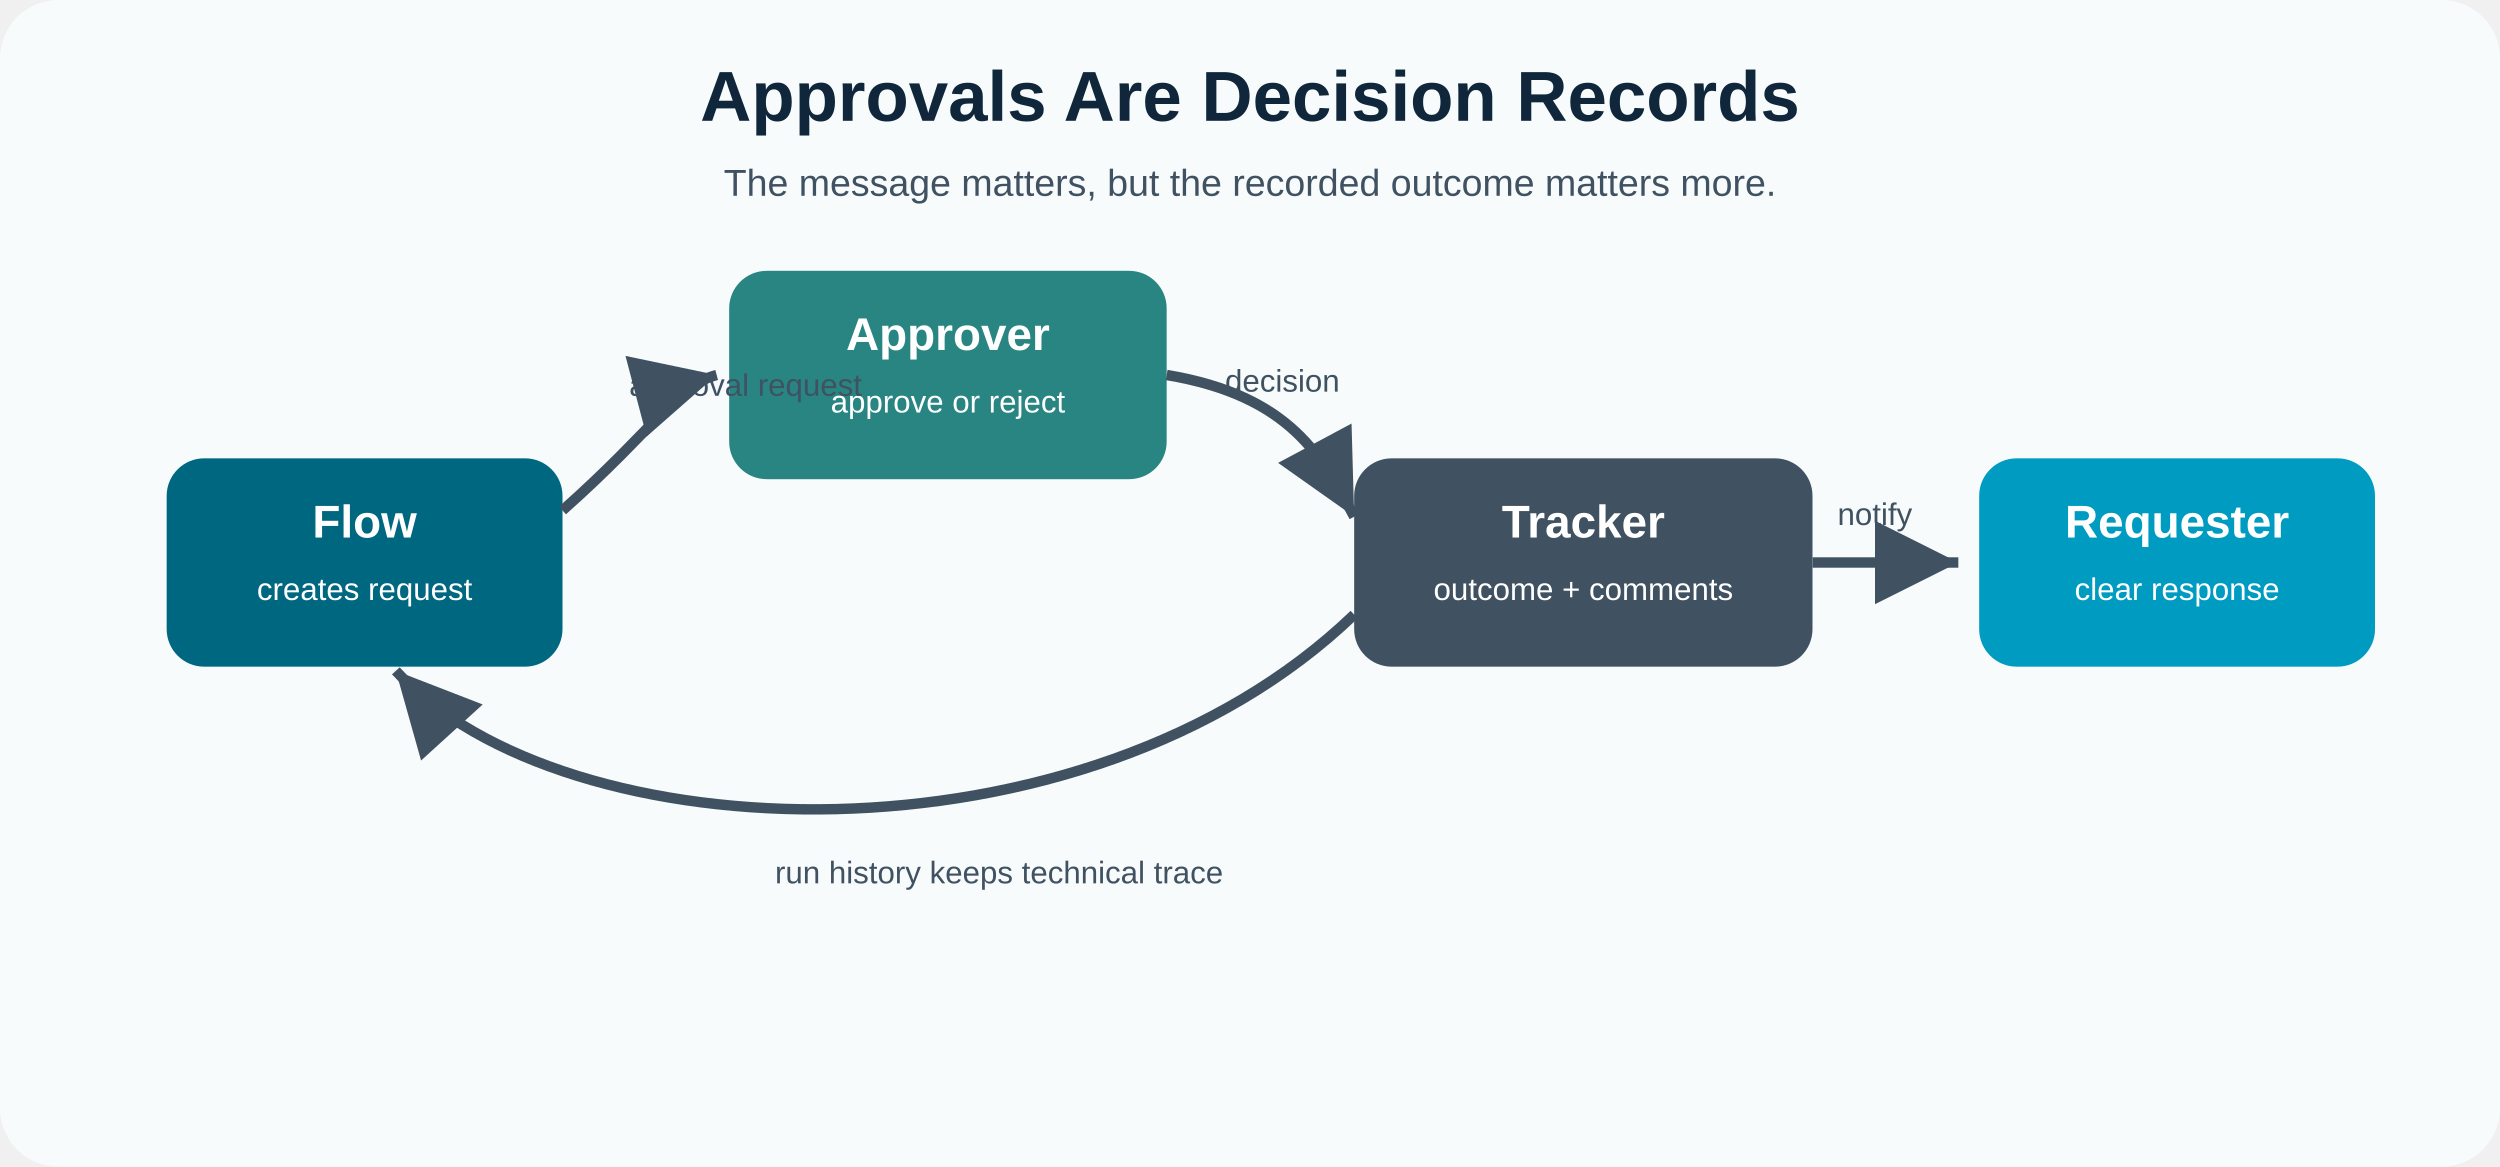
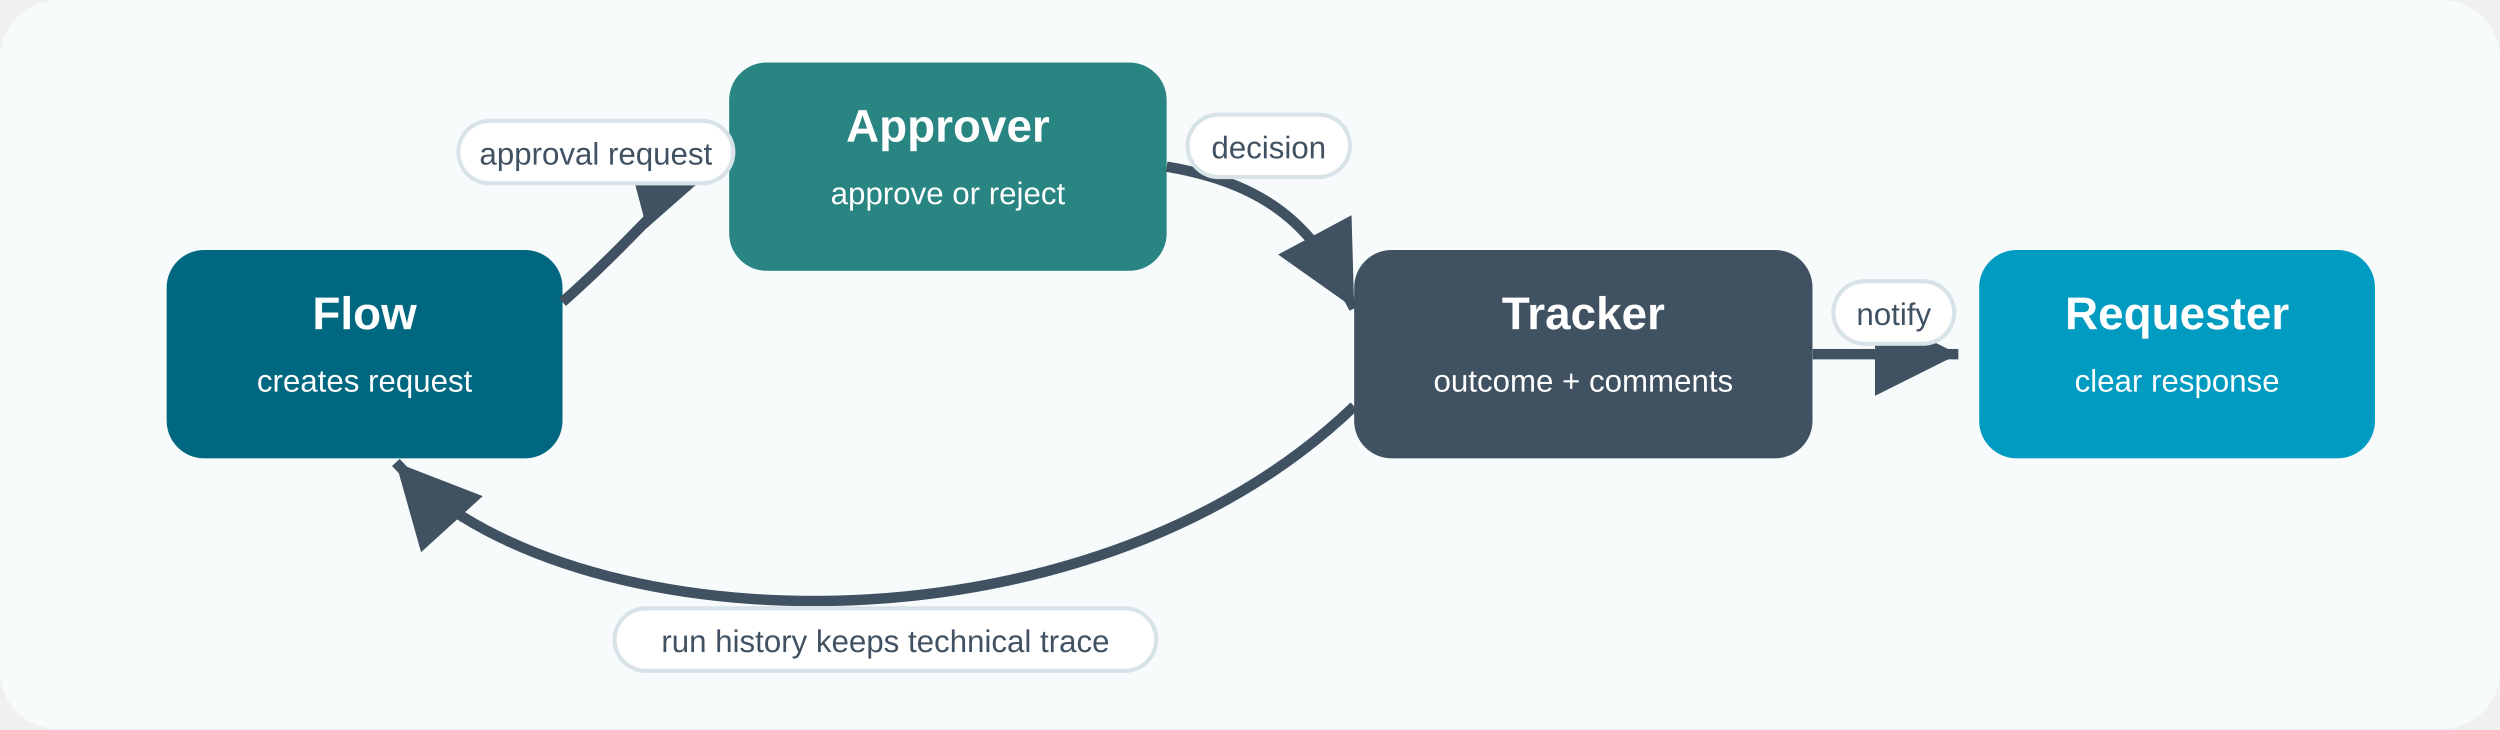
- <svg xmlns="http://www.w3.org/2000/svg" width="1200" height="560" viewBox="0 0 1200 560" role="img" aria-labelledby="title desc">
+ <svg xmlns="http://www.w3.org/2000/svg" width="1200" height="350" viewBox="0 100 1200 350" role="img" aria-labelledby="title desc">
  <defs>
    <marker id="arrow" markerWidth="12" markerHeight="12" refX="10" refY="6" orient="auto">
      <path d="M2,2 L10,6 L2,10 Z" fill="#405162" />
    </marker>
  </defs>
-   <rect width="1200" height="560" rx="28" fill="#f7fbfc" />
-   <text x="600" y="58" text-anchor="middle" font-family="Arial, sans-serif" font-size="34" font-weight="700" fill="#10263b">Approvals Are Decision Records</text>
-   <text x="600" y="94" text-anchor="middle" font-family="Arial, sans-serif" font-size="18" fill="#405162">The message matters, but the recorded outcome matters more.</text>
+   <rect y="100" width="1200" height="350" rx="28" fill="#f7fbfc" />
  <g font-family="Arial, sans-serif" text-anchor="middle">
    <rect x="80" y="220" width="190" height="100" rx="18" fill="#006781" />
    <text x="175" y="258" font-size="22" font-weight="700" fill="#ffffff">Flow</text>
    <text x="175" y="288" font-size="15" fill="#ffffff">creates request</text>
    <rect x="350" y="130" width="210" height="100" rx="18" fill="#298582" />
    <text x="455" y="168" font-size="22" font-weight="700" fill="#ffffff">Approver</text>
    <text x="455" y="198" font-size="15" fill="#ffffff">approve or reject</text>
    <rect x="650" y="220" width="220" height="100" rx="18" fill="#405162" />
    <text x="760" y="258" font-size="22" font-weight="700" fill="#ffffff">Tracker</text>
    <text x="760" y="288" font-size="15" fill="#ffffff">outcome + comments</text>
    <rect x="950" y="220" width="190" height="100" rx="18" fill="#009bc1" />
    <text x="1045" y="258" font-size="22" font-weight="700" fill="#ffffff">Requester</text>
    <text x="1045" y="288" font-size="15" fill="#ffffff">clear response</text>
  </g>
  <g stroke="#405162" stroke-width="5" marker-end="url(#arrow)" fill="none">
    <path d="M270 245 C315 205 325 185 344 180" />
    <path d="M560 180 C620 190 635 220 650 248" />
    <path d="M870 270 H940" />
    <path d="M650 295 C520 420 270 410 190 322" />
  </g>
-   <g font-family="Arial, sans-serif" font-size="15" fill="#405162">
-     <text x="302" y="190">approval request</text>
-     <text x="588" y="188">decision</text>
-     <text x="882" y="252">notify</text>
-     <text x="372" y="424">run history keeps technical trace</text>
+   <g font-family="Arial, sans-serif" font-size="15" fill="#405162" text-anchor="middle">
+     <g>
+       <rect x="220" y="158" width="132" height="30" rx="15" fill="#ffffff" stroke="#d8e3e8" stroke-width="2" />
+       <text x="286" y="179">approval request</text>
+     </g>
+     <g>
+       <rect x="570" y="155" width="78" height="30" rx="15" fill="#ffffff" stroke="#d8e3e8" stroke-width="2" />
+       <text x="609" y="176">decision</text>
+     </g>
+     <g>
+       <rect x="880" y="235" width="58" height="30" rx="15" fill="#ffffff" stroke="#d8e3e8" stroke-width="2" />
+       <text x="909" y="256">notify</text>
+     </g>
+     <g>
+       <rect x="295" y="392" width="260" height="30" rx="15" fill="#ffffff" stroke="#d8e3e8" stroke-width="2" />
+       <text x="425" y="413">run history keeps technical trace</text>
+     </g>
  </g>
</svg>
